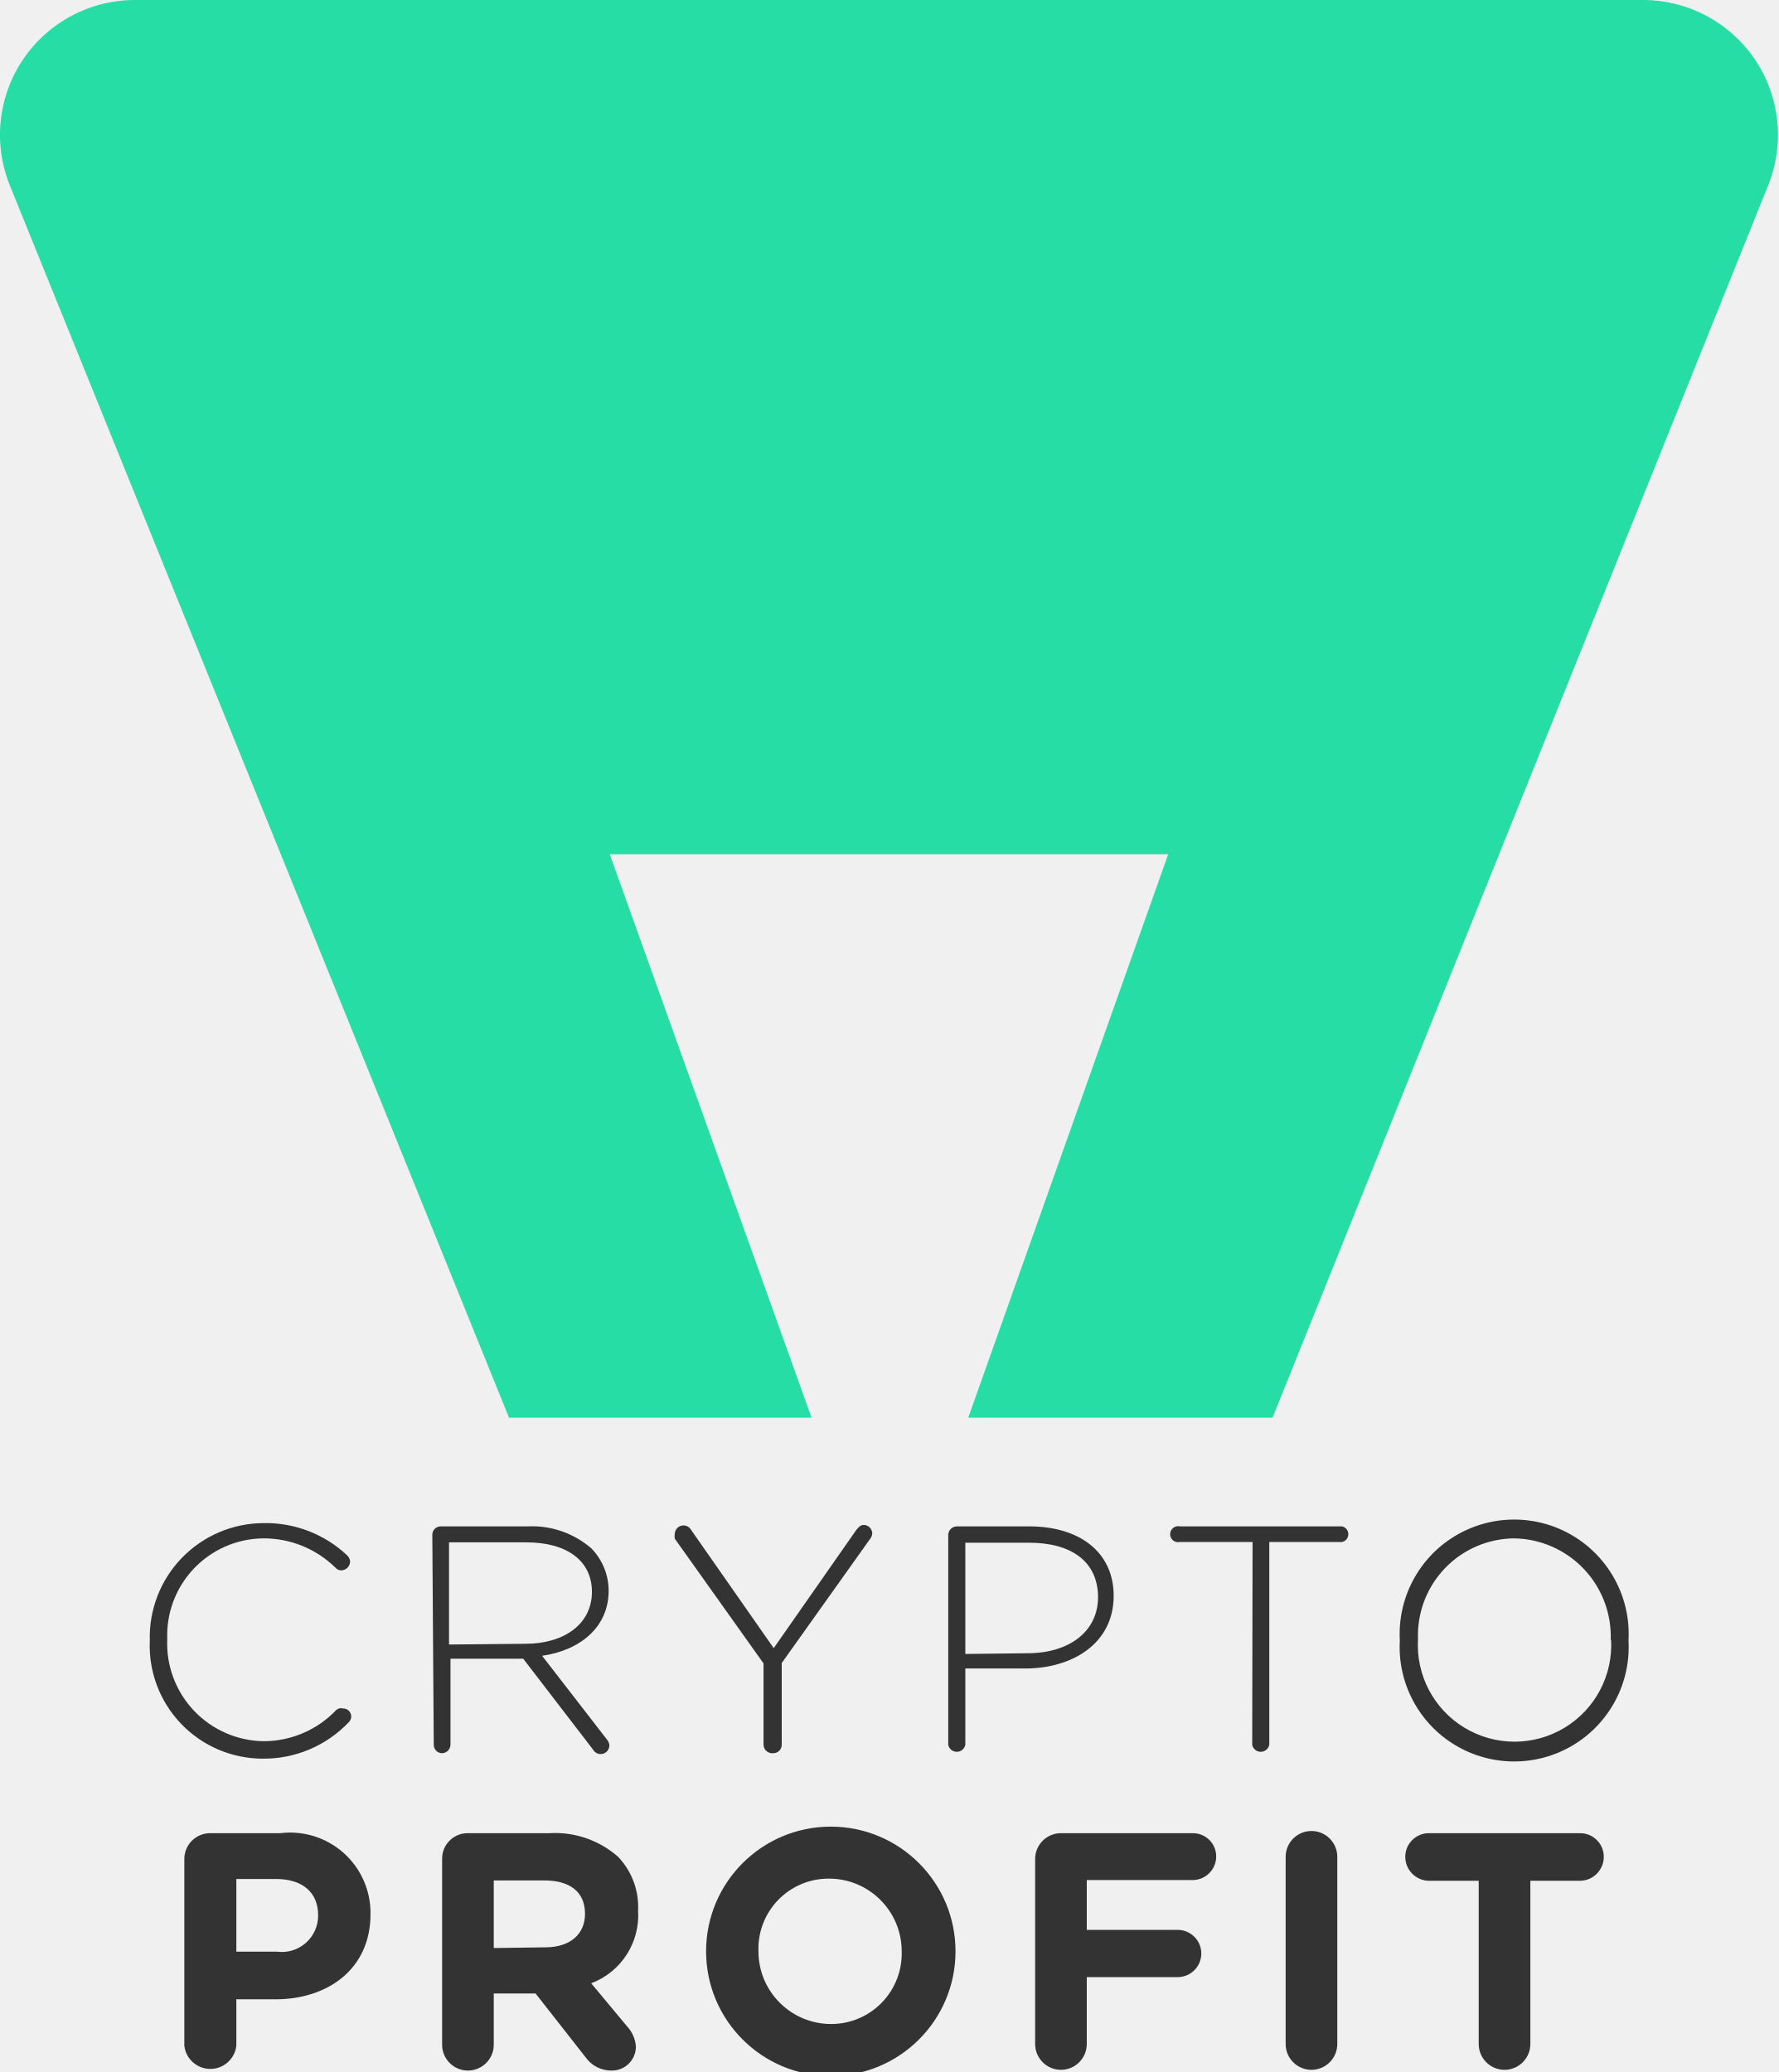
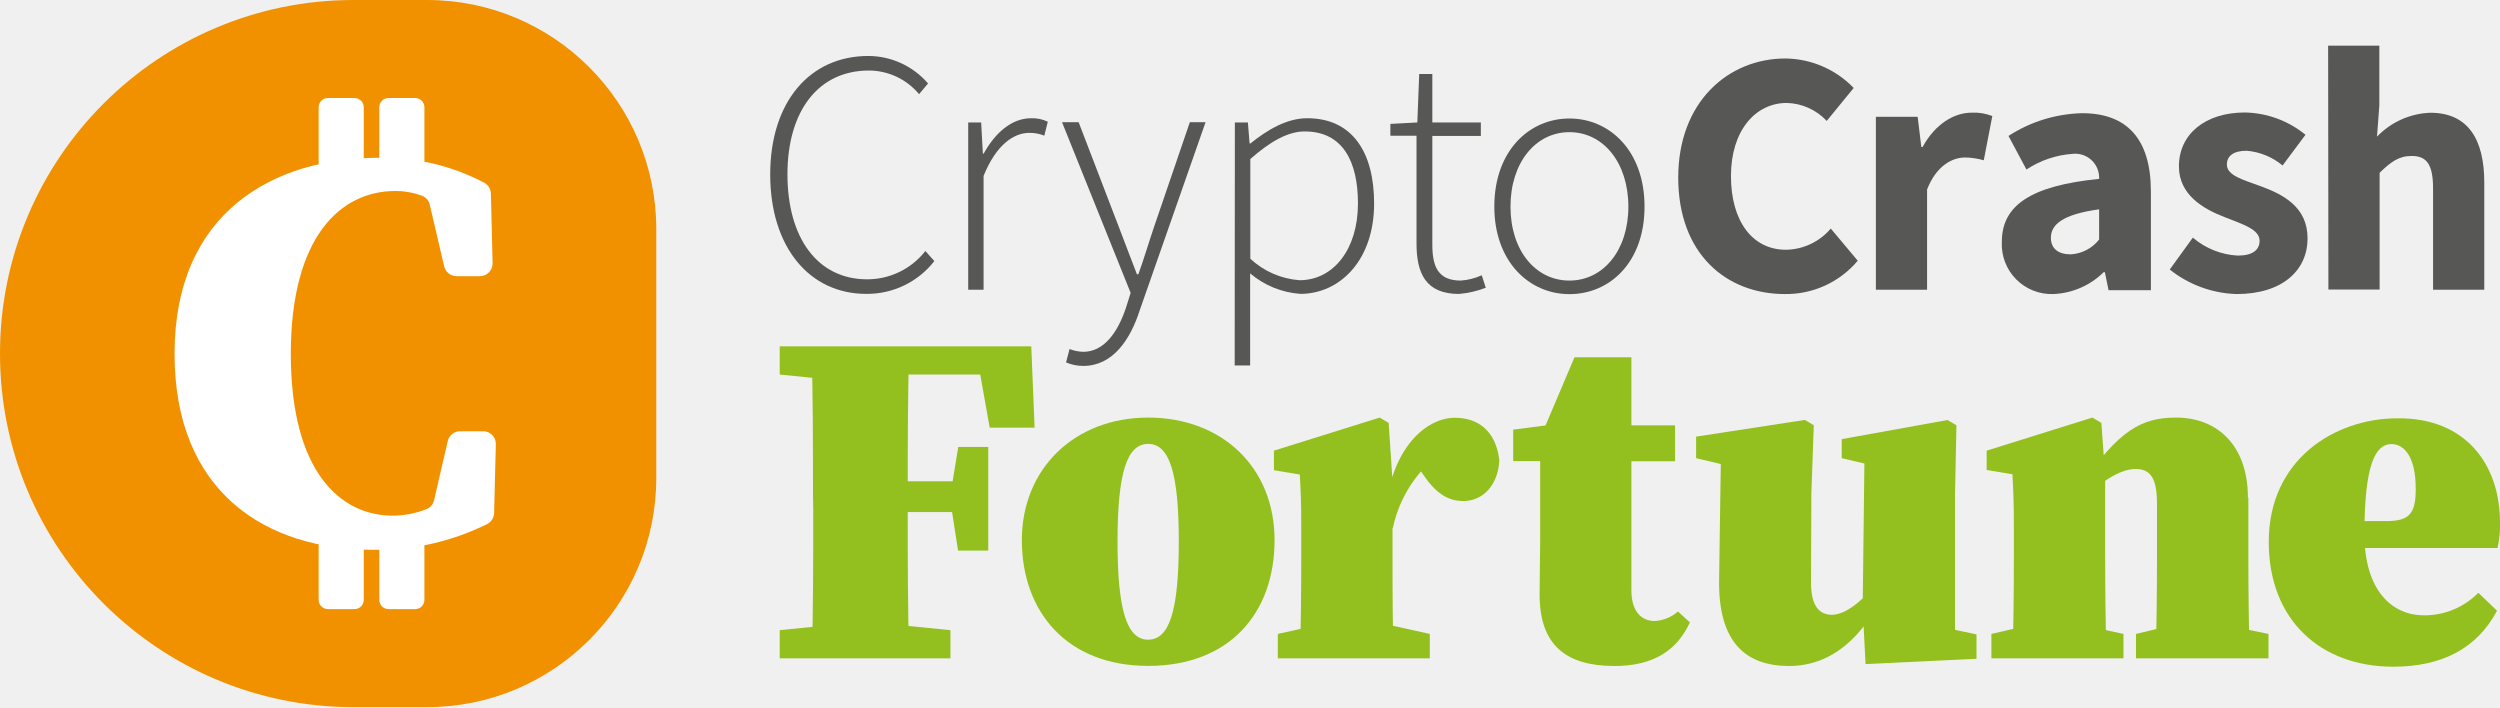
- <svg xmlns="http://www.w3.org/2000/svg" viewBox="0 0 48.91 57">
-   <path d="M45.19 0H3.72A3.71 3.71 0 0 0 .27 5.1L14 39h8.32l-5.55-15.5h15.36L26.63 39H35L48.63 5.1A3.71 3.71 0 0 0 45.19 0z" fill="#27dda6" />
-   <path fill="#333" d="M4.12 45.13a3.14 3.14 0 0 1 3.13-3.23 3.26 3.26 0 0 1 2.29.88.26.26 0 0 1 .09.18.25.25 0 0 1-.24.24.2.2 0 0 1-.16-.07 2.81 2.81 0 0 0-2-.81 2.67 2.67 0 0 0-2.63 2.77 2.69 2.69 0 0 0 2.65 2.81 2.76 2.76 0 0 0 2-.86.2.2 0 0 1 .19-.04.22.22 0 0 1 .22.22.22.22 0 0 1-.07.16 3.22 3.22 0 0 1-2.36 1 3.11 3.11 0 0 1-3.11-3.25zM11.89 42.22a.23.23 0 0 1 .23-.23h2.39a2.49 2.49 0 0 1 1.76.61 1.68 1.68 0 0 1 .47 1.16c0 1-.78 1.64-1.83 1.79l1.78 2.3a.28.28 0 0 1 .07.16.24.24 0 0 1-.45.12l-1.92-2.5h-2V48a.24.24 0 0 1-.23.23.23.23 0 0 1-.23-.23zm2.56 3c1.05 0 1.83-.53 1.83-1.43 0-.84-.67-1.36-1.8-1.36h-2.13v2.81zM21 45.76l-2.44-3.43a.42.42 0 0 1 0-.15.24.24 0 0 1 .45-.09l2.27 3.25 2.27-3.25c.06-.07.11-.14.21-.14a.24.24 0 0 1 .23.23.28.28 0 0 1-.07.17l-2.42 3.4V48a.23.23 0 0 1-.23.23A.24.24 0 0 1 21 48zM26.08 42.22a.24.24 0 0 1 .23-.23h2c1.37 0 2.32.7 2.32 1.91 0 1.31-1.13 2-2.44 2h-1.64V48a.24.24 0 0 1-.47 0zm2.18 3.26c1.16 0 1.94-.61 1.94-1.54 0-1-.76-1.5-1.89-1.5h-1.76v3.06zM34.45 42.42h-2a.22.22 0 1 1 0-.43h4.46a.22.22 0 0 1 0 .43h-2V48a.24.24 0 0 1-.47 0zM38.5 45.13a3.15 3.15 0 1 1 6.29 0 3.15 3.15 0 1 1-6.29 0zm5.8 0a2.7 2.7 0 0 0-2.66-2.81A2.67 2.67 0 0 0 39 45.09a2.66 2.66 0 1 0 5.31 0zM5.07 51.14a.71.71 0 0 1 .71-.71h1.93a2.21 2.21 0 0 1 2.48 2.23C10.19 54.18 9 55 7.58 55H6.5v1.28a.72.72 0 0 1-1.43 0zm2.55 2.55a1 1 0 0 0 1.13-1c0-.64-.44-1-1.16-1H6.5v2zM12.16 51.14a.7.7 0 0 1 .71-.71h2.24a2.62 2.62 0 0 1 1.89.65 2 2 0 0 1 .55 1.48 2 2 0 0 1-1.29 2l1 1.2a.9.9 0 0 1 .23.55.66.66 0 0 1-.68.65.86.86 0 0 1-.7-.36l-1.38-1.76h-1.15v1.41a.71.71 0 0 1-1.42 0zM15 53.57c.69 0 1.09-.37 1.09-.92 0-.61-.42-.92-1.12-.92h-1.39v1.86zM19.42 53.68a3.43 3.43 0 0 1 6.86 0 3.43 3.43 0 0 1-6.86 0zm5.38 0a2 2 0 0 0-2-2 1.93 1.93 0 0 0-1.94 2 2 2 0 0 0 2 2 1.94 1.94 0 0 0 1.94-2zM28.47 51.14a.71.71 0 0 1 .71-.71h3.62a.64.64 0 0 1 .65.64.65.65 0 0 1-.65.65h-2.91v1.37h2.5a.65.65 0 0 1 0 1.3h-2.5v1.84a.71.71 0 0 1-1.42 0zM35.36 51.08a.71.71 0 1 1 1.42 0v5.15a.71.71 0 0 1-1.42 0zM40.67 51.74H39.3a.66.66 0 0 1-.65-.66.65.65 0 0 1 .65-.65h4.16a.65.65 0 0 1 .65.65.66.66 0 0 1-.65.66h-1.37v4.49a.71.71 0 0 1-1.42 0z" />
+ <svg xmlns="http://www.w3.org/2000/svg" viewBox="0 0 278.27 78.71">
+   <defs>
+     <style>.cls-1{fill:#f29100;}.cls-2{fill:#fff;}.cls-3{fill:#575756;}.cls-4{fill:#93c01f;}</style>
+   </defs>
+   <g id="Vrstva_2" data-name="Vrstva 2">
+     <g id="Vrstva_1-2" data-name="Vrstva 1">
+       <path class="cls-1" d="M39.36,0h8.19A25.51,25.51,0,0,1,73.05,25.51V53.2A25.51,25.51,0,0,1,47.54,78.71H39.36A39.36,39.36,0,0,1,0,39.36v0A39.36,39.36,0,0,1,39.36,0Z" />
+       <path class="cls-2" d="M49.84,49.09l-1.52,6.58a1.4,1.4,0,0,1-.84,1,10.55,10.55,0,0,1-3.75.73c-5.87,0-11.36-4.92-11.36-18S37.92,21.26,44,21.26a8.57,8.57,0,0,1,3,.54,1.39,1.39,0,0,1,.84,1l1.6,6.85a1.42,1.42,0,0,0,1.38,1.09h2.6a1.42,1.42,0,0,0,1.41-1.45l-.19-7.74a1.43,1.43,0,0,0-.77-1.23,24.25,24.25,0,0,0-11.68-2.76c-11.66,0-22.76,6-22.76,21.82,0,15.45,10.21,21.82,22.13,21.82a27.65,27.65,0,0,0,12.71-2.89A1.44,1.44,0,0,0,55,57.07l.19-7.62A1.41,1.41,0,0,0,53.82,48h-2.6A1.41,1.41,0,0,0,49.84,49.09Z" />
+       <rect class="cls-2" x="35.47" y="10.91" width="5.02" height="9.06" rx="1.03" />
+       <rect class="cls-2" x="42.22" y="10.91" width="5.02" height="9.06" rx="1.03" />
+       <rect class="cls-2" x="35.47" y="58.74" width="5.02" height="9.06" rx="1.03" />
+       <rect class="cls-2" x="42.22" y="58.74" width="5.02" height="9.06" rx="1.03" />
+       <path class="cls-3" d="M85.73,19.42c0-8.1,4.42-13.19,10.92-13.19a8.8,8.8,0,0,1,6.65,3.06l-1,1.19a7.29,7.29,0,0,0-5.58-2.63c-5.6,0-9.07,4.46-9.07,11.55S91,31.09,96.52,31.09A8.21,8.21,0,0,0,103,27.94l1,1.12a9.48,9.48,0,0,1-7.6,3.65C90.13,32.71,85.73,27.54,85.73,19.42Z" />
+       <path class="cls-3" d="M107.77,13.63h1.44l.19,3.47h.09c1.26-2.28,3.08-3.94,5.29-3.94a3.93,3.93,0,0,1,1.85.39l-.39,1.55a4.26,4.26,0,0,0-1.68-.31c-1.68,0-3.66,1.27-5.08,4.79V32.25h-1.71Z" />
+       <path class="cls-3" d="M118.66,40.34l.39-1.49a4.61,4.61,0,0,0,1.52.31c2.28,0,3.83-2.1,4.77-4.94l.51-1.62-7.64-19h1.85l4.49,11.7c.61,1.57,1.35,3.57,2,5.23h.16c.6-1.65,1.19-3.65,1.73-5.23l4-11.7h1.75l-7.35,21c-1,3.1-2.92,6.13-6.26,6.13A4.8,4.8,0,0,1,118.66,40.34Z" />
+       <path class="cls-3" d="M137.45,13.63h1.45l.19,2.34h.09c1.81-1.46,4-2.81,6.32-2.81,5,0,7.45,3.74,7.45,9.5,0,6.32-3.82,10.05-8.21,10.05a9.67,9.67,0,0,1-5.59-2.28l0,3.43v6.82h-1.72Zm13.7,9c0-4.57-1.63-8-5.93-8-1.84,0-3.8,1.09-6.05,3.07V28.8a9,9,0,0,0,5.48,2.39C148.44,31.19,151.15,27.72,151.15,22.67Z" />
+       <path class="cls-3" d="M157.67,27.11v-12h-2.91V13.79l3-.16.21-5.39h1.46v5.39h5.4v1.5h-5.4v12.1c0,2.38.6,4,3.16,4a6.84,6.84,0,0,0,2.34-.59l.45,1.39a11,11,0,0,1-3,.69C158.71,32.71,157.67,30.44,157.67,27.11Z" />
+       <path class="cls-3" d="M166.33,23c0-6.22,3.89-9.81,8.36-9.81s8.36,3.59,8.36,9.81-3.89,9.74-8.36,9.74S166.33,29.13,166.33,23Zm14.92,0c0-4.9-2.8-8.29-6.56-8.29s-6.56,3.39-6.56,8.29,2.8,8.23,6.56,8.23S181.25,27.87,181.25,23Z" />
+       <path class="cls-3" d="M186.8,19.76c0-8.39,5.54-13.25,11.93-13.25a10.7,10.7,0,0,1,7.6,3.28l-3,3.67a6.3,6.3,0,0,0-4.45-2c-3.47,0-6.21,3.06-6.21,8.13s2.42,8.21,6.11,8.21a6.67,6.67,0,0,0,5-2.36l3,3.58a10.41,10.41,0,0,1-8.16,3.71C192.15,32.71,186.8,28.27,186.8,19.76Z" />
+       <path class="cls-3" d="M208.8,13h4.65l.41,3.36H214c1.4-2.56,3.5-3.82,5.46-3.82a5.5,5.5,0,0,1,2.3.38l-.95,4.92a7.83,7.83,0,0,0-2.08-.31c-1.45,0-3.21.94-4.23,3.56V32.25h-5.7Z" />
+       <path class="cls-3" d="M222.82,26.91c0-4.05,3.23-6.24,10.83-7a2.67,2.67,0,0,0-3-2.78,10.6,10.6,0,0,0-5.09,1.74l-2-3.74a15.72,15.72,0,0,1,8.21-2.53c4.92,0,7.64,2.81,7.64,8.7v11H234.7l-.41-2h-.14a8.45,8.45,0,0,1-5.6,2.43A5.54,5.54,0,0,1,222.82,26.91Zm10.83-.25V23.3c-4.05.55-5.37,1.7-5.37,3.16,0,1.24.85,1.85,2.21,1.85A4.32,4.32,0,0,0,233.65,26.66Z" />
+       <path class="cls-3" d="M241.51,30l2.57-3.55a8.37,8.37,0,0,0,5,2c1.69,0,2.43-.65,2.43-1.66,0-1.27-1.91-1.84-3.89-2.62-2.36-.91-5.09-2.47-5.09-5.65,0-3.58,2.91-6,7.35-6A11,11,0,0,1,256.62,15l-2.55,3.42a7.19,7.19,0,0,0-4-1.64c-1.47,0-2.2.58-2.2,1.54,0,1.22,1.8,1.69,3.8,2.42,2.43.9,5.18,2.27,5.18,5.79s-2.75,6.2-7.9,6.2A12.53,12.53,0,0,1,241.51,30Z" />
+       <path class="cls-3" d="M259.14,5.08h5.7v6.64l-.26,3.49a8.66,8.66,0,0,1,5.94-2.66c4.18,0,6,2.95,6,7.76V32.25h-5.7V21c0-2.77-.75-3.64-2.39-3.64-1.44,0-2.31.67-3.56,1.87v13h-5.7Z" />
+       <path class="cls-4" d="M86.79,41.69V38.55h9v3.94h-1Zm11,27.65,8,.8v3.14H86.79V70.14l8-.8Zm-7.3-14.28c0-5.49,0-11-.16-16.51h10.87c-.16,5.38-.16,10.92-.16,16.51v1.65c0,5.54,0,11.08.16,16.57H90.36c.16-5.38.16-10.92.16-16.52Zm18.06-16.51L113,41.69H95.79V38.55h19l.37,9.05h-5ZM107.46,57H95.79V53.57h11.67Zm-1.6-2.35.8-4.9H110V61.29h-3.36l-.8-5.16Z" />
+       <path class="cls-4" d="M113.74,60.12c0-7.94,5.86-13.64,14.06-13.64S141.87,52,141.87,60.12s-5,14-14.07,14S113.74,68.06,113.74,60.12Zm17.47.16c0-7.72-1.07-10.87-3.41-10.87s-3.41,3.15-3.41,10.87,1.07,10.92,3.41,10.92S131.21,68.06,131.21,60.28Z" />
+       <path class="cls-4" d="M144.84,62.09V58.74c0-2.93-.05-3.79-.16-5.92l-2.88-.48V50.16l11.77-3.68,1,.59.43,6.5v8.52c0,3.3,0,8.79.16,11.19H144.68C144.79,70.88,144.84,65.39,144.84,62.09Zm-2.61,8.47L147,69.5h7.35l4.8,1.06v2.72H142.23Zm8.09-15.45h4.37L154.21,57c.64-7.14,4.53-10.5,7.73-10.5,2.61,0,4.58,1.49,4.95,4.74-.16,2.88-1.92,4.53-4,4.53-1.76,0-3.09-.9-4.47-2.93l-1.6-2.34,2,1.28a13.92,13.92,0,0,0-3.78,7l-4.64-.54Z" />
+       <path class="cls-4" d="M184.16,69.12a4.22,4.22,0,0,0,2.61-1.06l1.33,1.22c-1.44,3.09-4,4.85-8.41,4.85-5.28,0-8.32-2.24-8.32-7.94,0-2.07.06-3.62.06-5.7V51.33h-3V47.82l6.18-.8-3.41,2.29,4.05-9.54h6.34V65.61C181.55,68,182.67,69.12,184.16,69.12Zm2.29-21.78v4h-9.91v-4Z" />
+       <path class="cls-4" d="M201.58,64.81c0,2.77,1,3.62,2.34,3.62,1.87,0,4.37-2.45,5.54-4.53h2.4v3.84h-3.78l1.65-1.81c-2.35,5-5.86,8.2-10.6,8.2s-7.89-2.56-7.78-9.59l.21-14.43,1.92,2L188.79,51v-2.4l12.1-1.86,1,.59-.27,7.56Zm6.07,9.11-.32-6.29.21-17.58,1.92,2L205,51V48.88l11.77-2.13,1,.59-.16,7.56V73.28l-4.42-4.1L220,70.61v2.72Z" />
+       <path class="cls-4" d="M224,73.28c.11-2.4.16-7.89.16-11.19v-3.3c0-2.93-.05-3.84-.16-6l-2.87-.48V50.16l11.77-3.68,1,.59.42,5.81v9.21c0,3.3.06,8.79.16,11.19Zm12.36-2.72v2.72h-14.7V70.56l4.58-1.06h5.22Zm13.9-15.18v6.71c0,3.41.06,8.79.16,11.19H239.93c.11-2.4.16-7.78.16-11.19v-6c0-2.82-.69-3.89-2.39-3.89s-4.32,1.55-6.08,4h-2.08V52.34h4l-1.92,1.71c4.21-6.18,6.76-7.57,10.6-7.57C246.8,46.48,250.21,49.57,250.21,55.38ZM247.34,69.5l5.16,1.06v2.72H237.75V70.56l4.42-1.06Z" />
+       <path class="cls-4" d="M278.27,58.15A11.45,11.45,0,0,1,278,61H256.7v-3h8.95c2.55,0,3.24-.86,3.24-3.57,0-3.68-1.33-5-2.71-5-1.76,0-3,2.24-3,10,0,6.39,3.15,9.06,6.61,9.06a8.4,8.4,0,0,0,6.07-2.51l2.08,2c-2.29,4.31-6.29,6.23-11.56,6.23-8,0-13.85-5.11-13.85-13.9,0-9.17,7.35-13.75,14.33-13.75C274.44,46.48,278.27,51.7,278.27,58.15Z" />
+     </g>
+   </g>
</svg>
